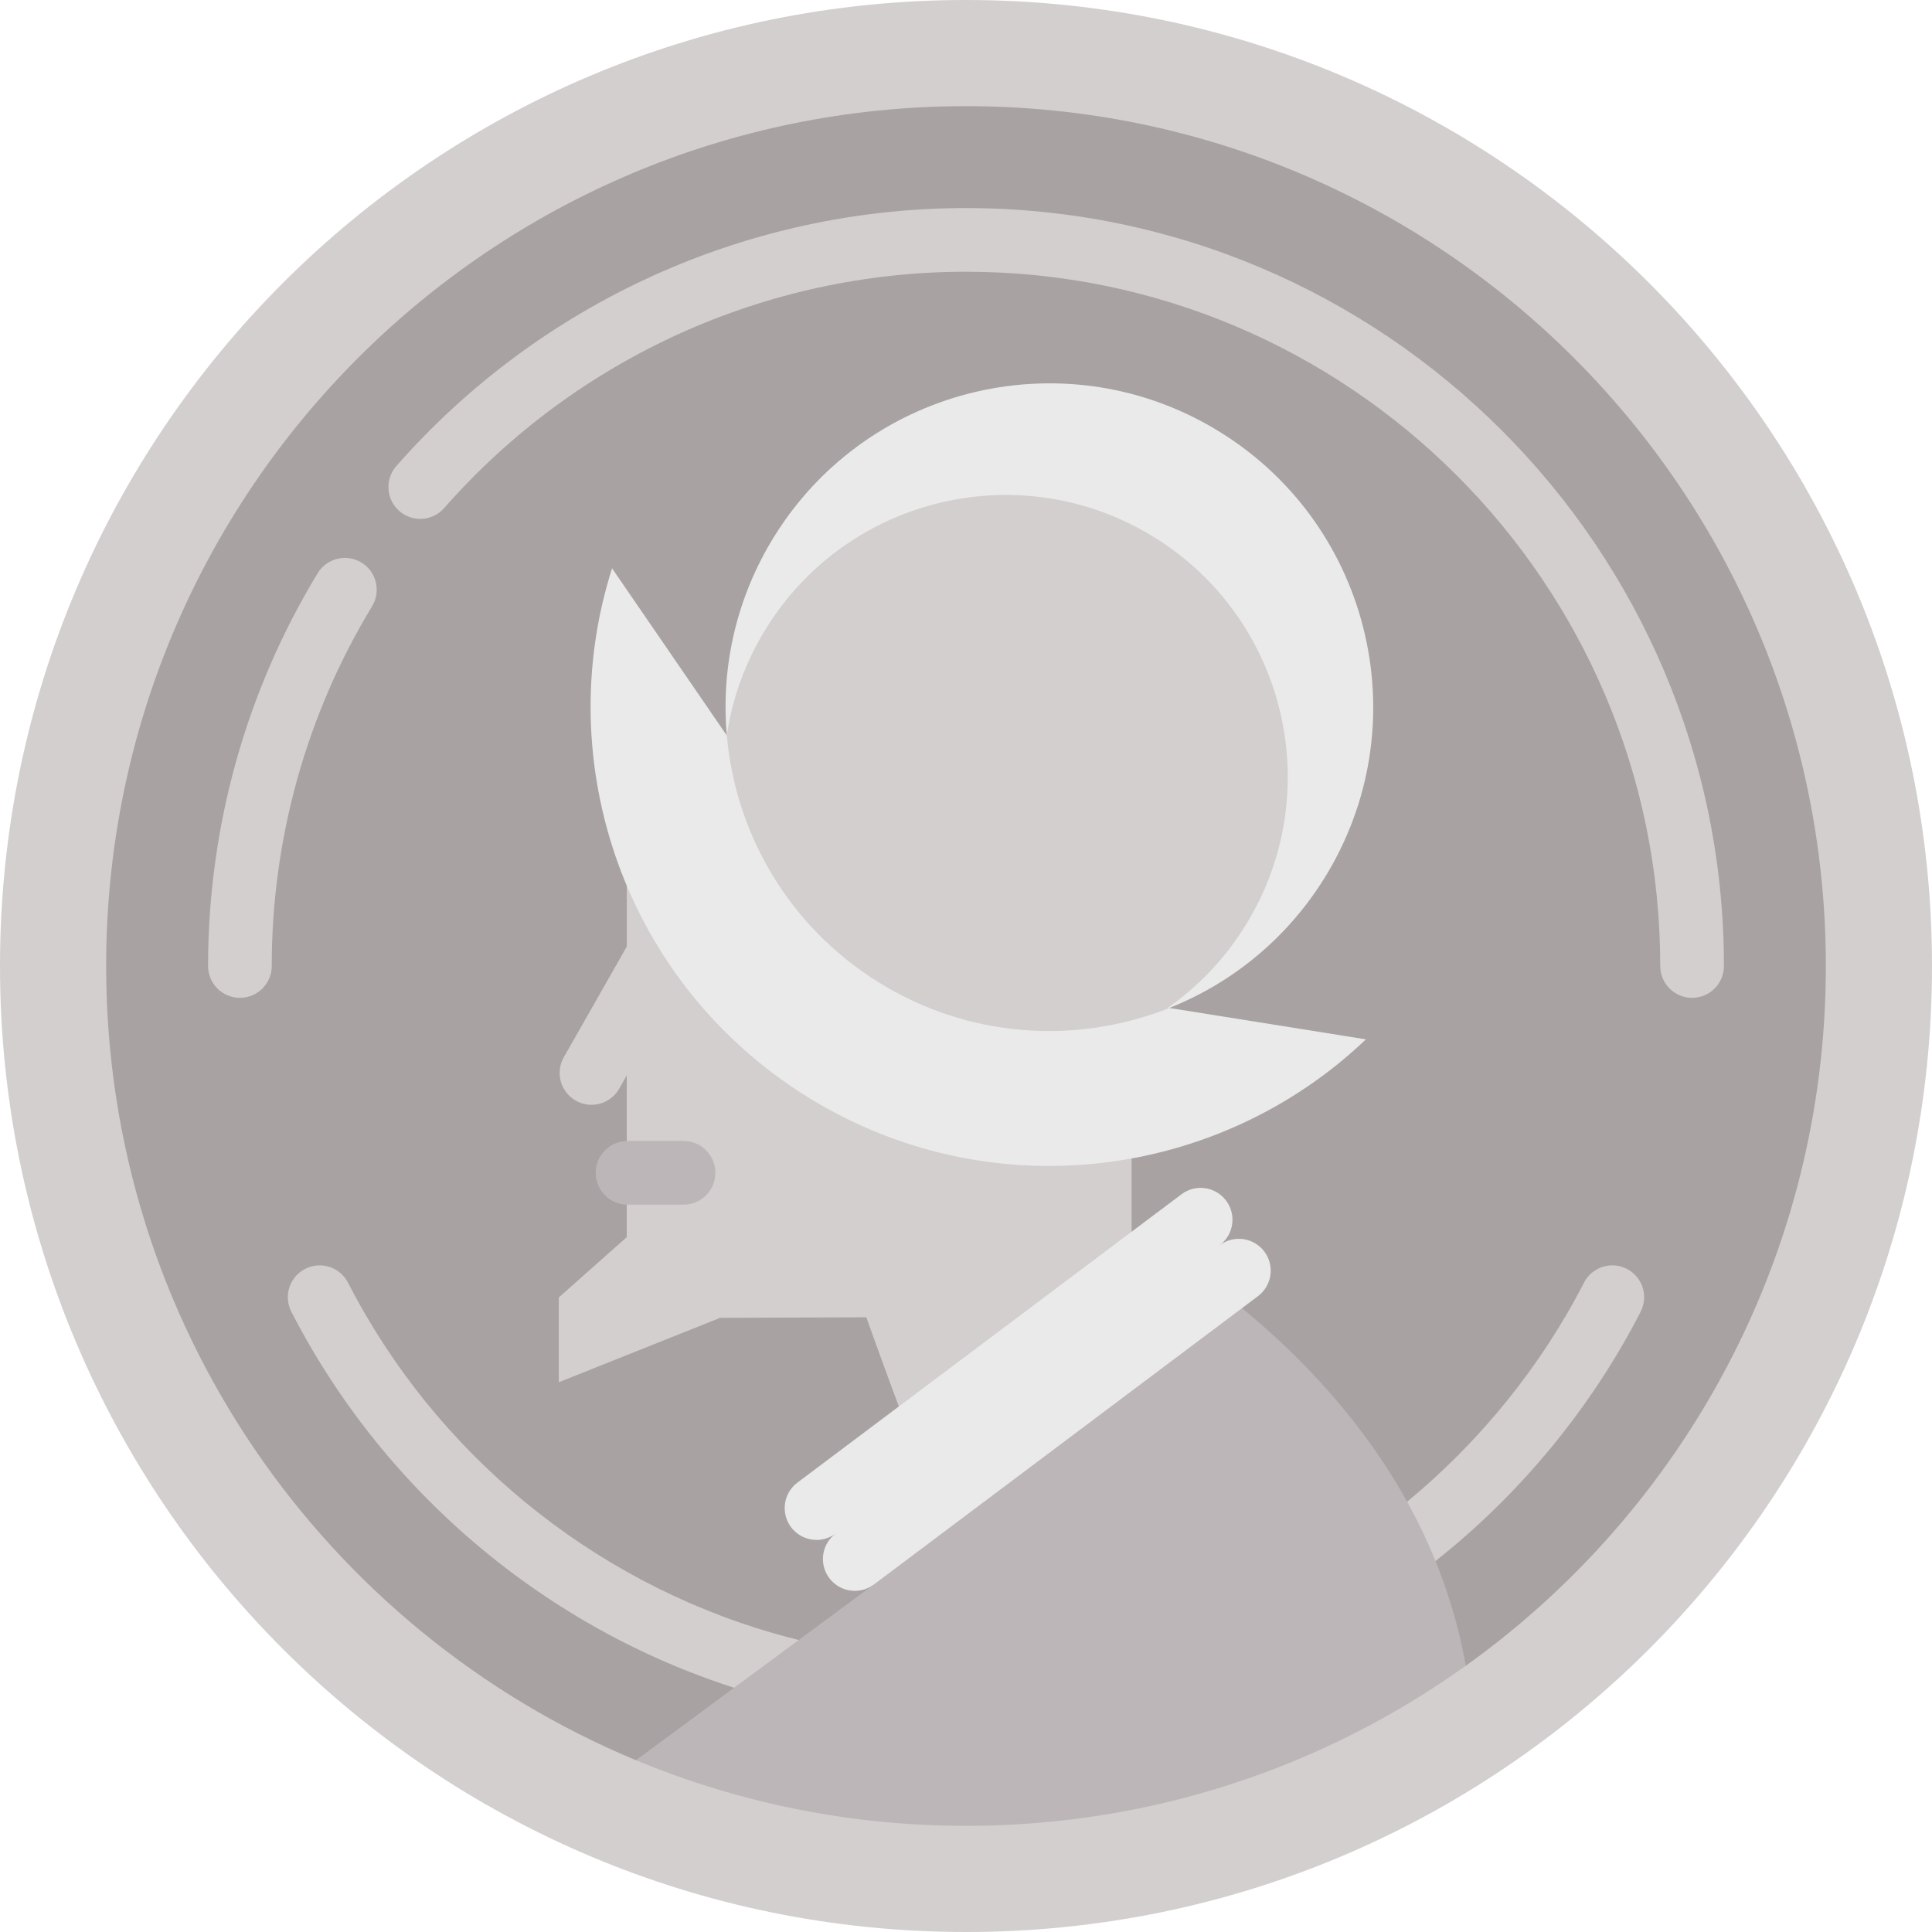
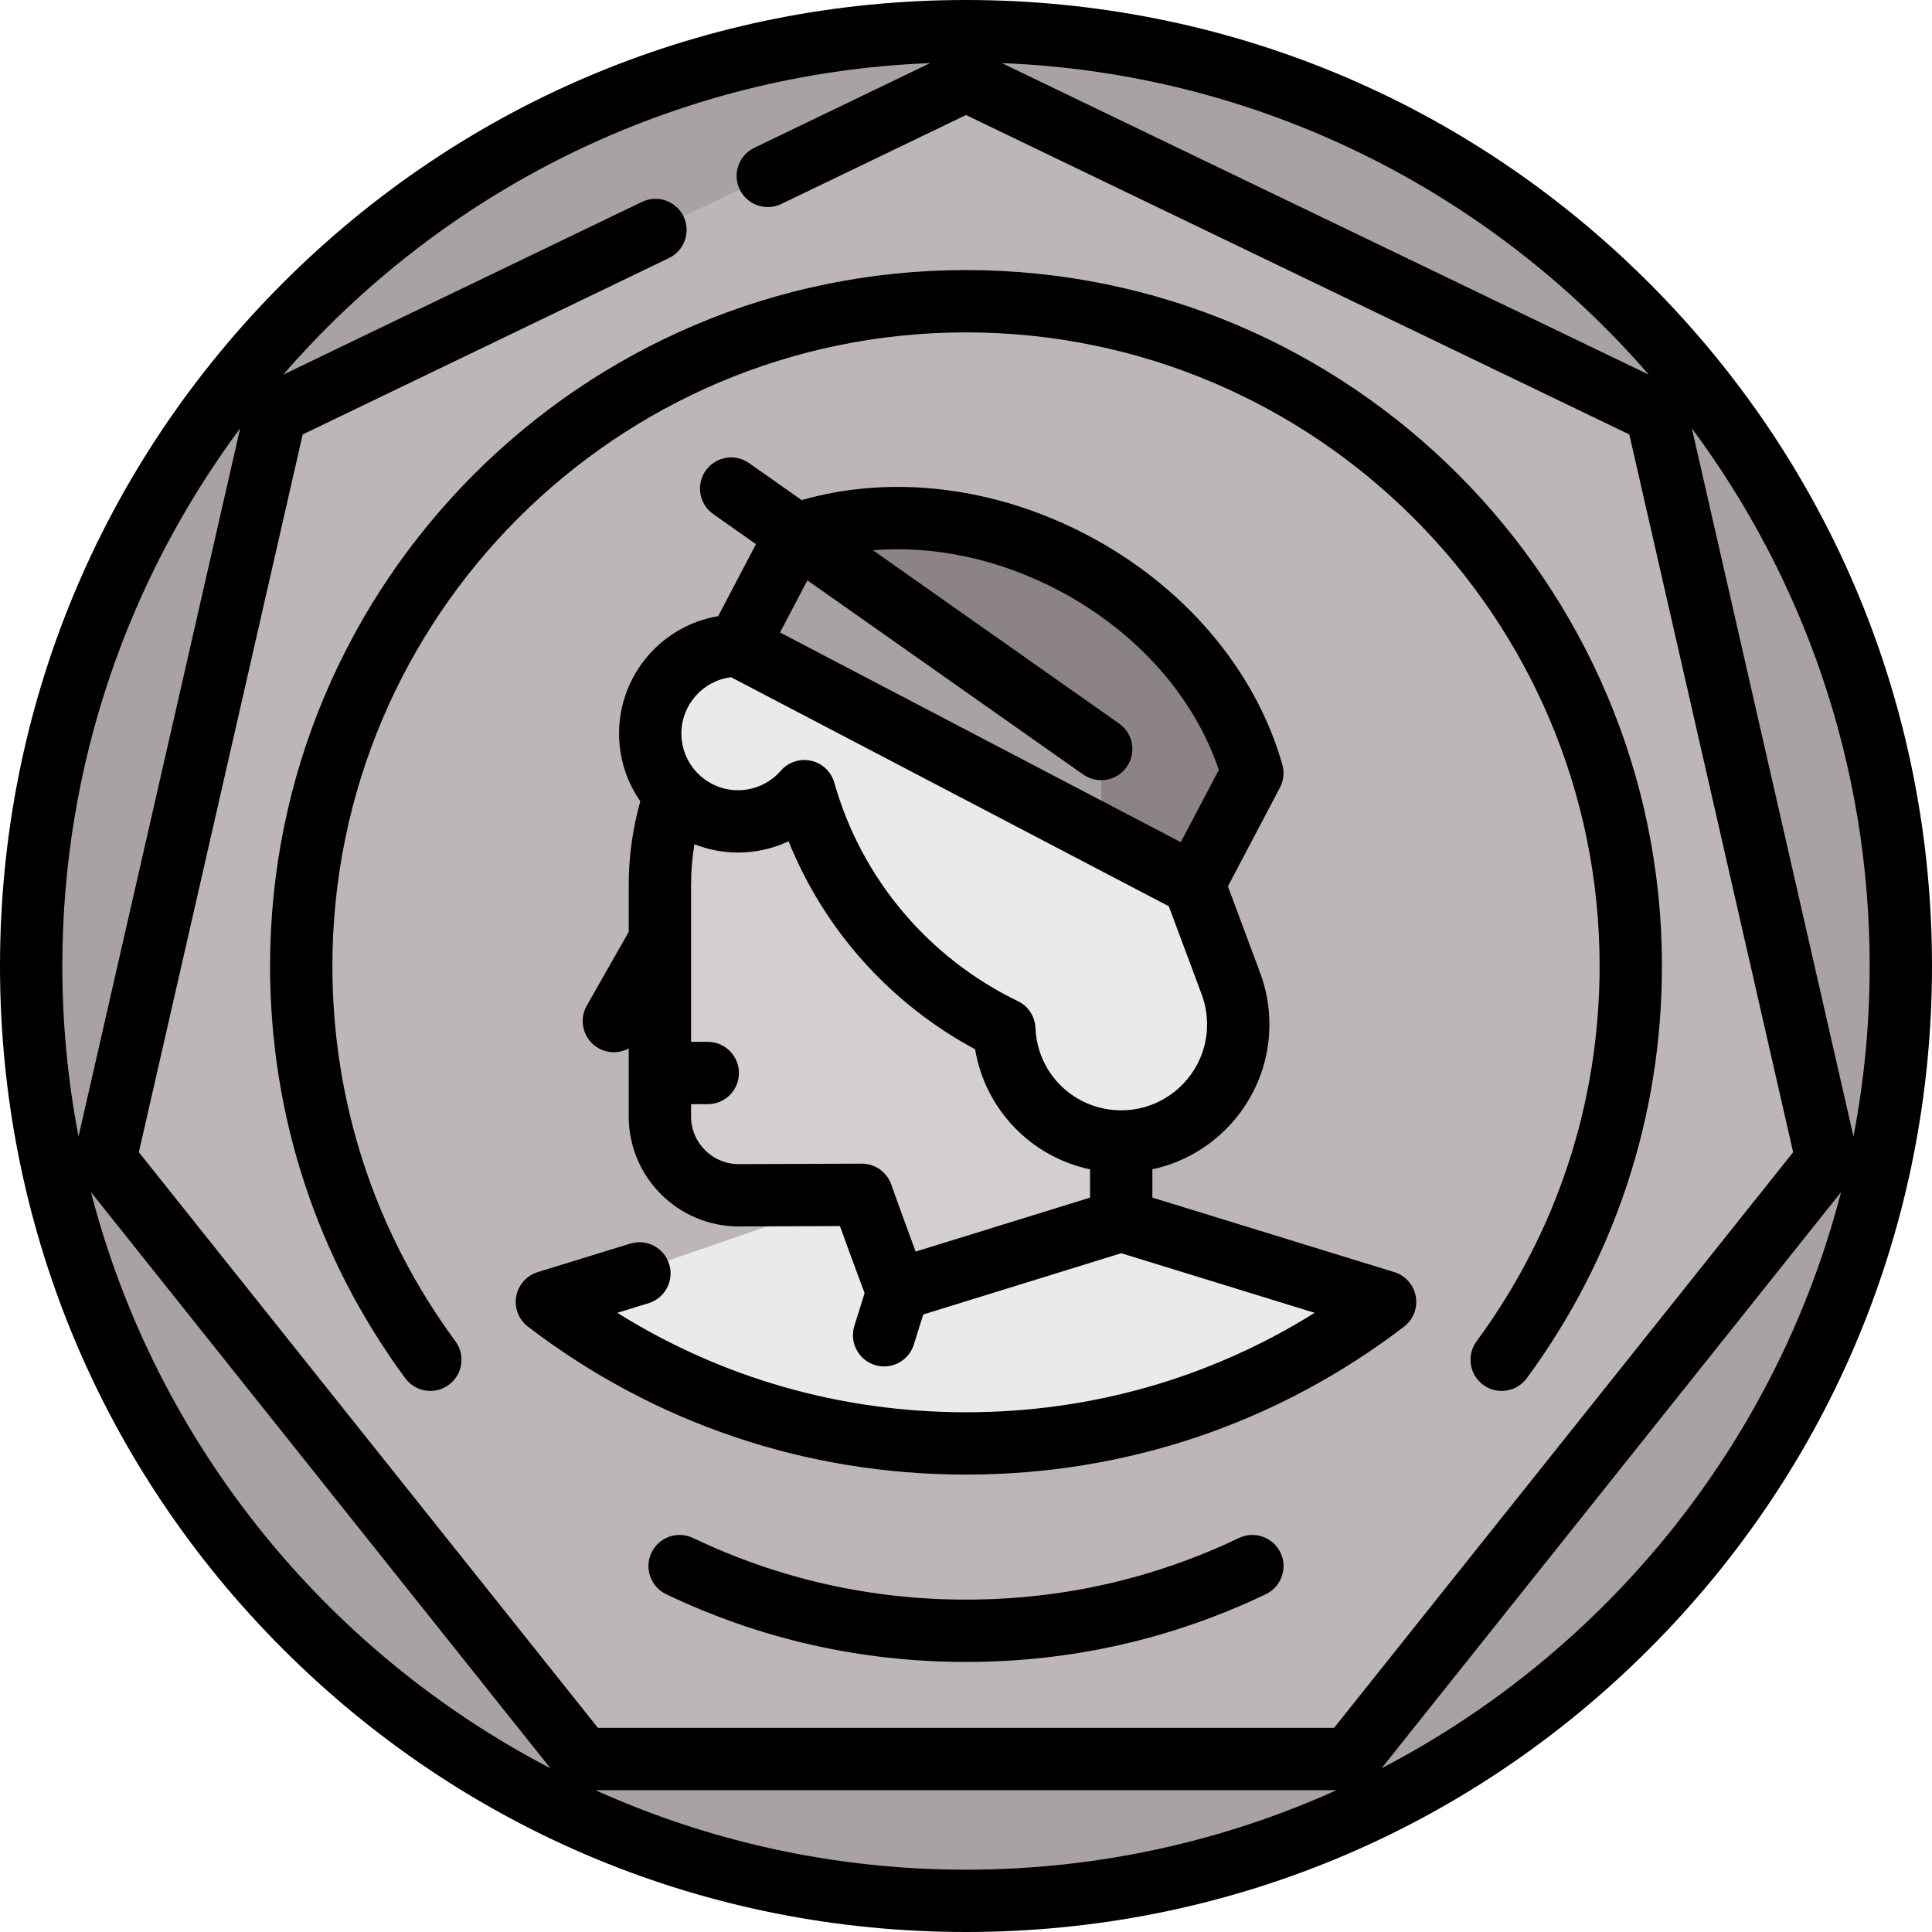
<svg xmlns="http://www.w3.org/2000/svg" height="800px" width="800px" version="1.1" id="Layer_1" viewBox="0 0 512 512" xml:space="preserve">
-   <circle style="fill:#D2CFCE;" cx="256" cy="256" r="256" />
-   <path style="fill:#A8A2A2;" d="M256,28.132C130.152,28.132,28.132,130.152,28.132,256c0,94.864,57.97,176.189,140.416,210.484  l219.902-25.041C446.219,400.107,483.868,332.45,483.868,256C483.868,130.152,381.849,28.132,256,28.132z" />
-   <g>
-     <path style="fill:#D2CFCE;" d="M63.578,264.44c-4.661,0-8.44-3.779-8.44-8.44c0-36.8,10.043-72.793,29.043-104.091   c2.418-3.983,7.61-5.253,11.594-2.835c3.985,2.418,5.253,7.609,2.835,11.594C81.213,189.325,72.018,222.29,72.018,256   C72.018,260.661,68.239,264.44,63.578,264.44z" />
-     <path style="fill:#D2CFCE;" d="M448.422,264.44c-4.661,0-8.44-3.779-8.44-8.44c0-101.448-82.534-183.982-183.982-183.982   c-52.925,0-103.328,22.825-138.284,62.624c-3.076,3.502-8.409,3.847-11.91,0.772c-3.502-3.077-3.847-8.409-0.772-11.91   C143.193,80.057,198.219,55.138,256,55.138c110.755,0,200.862,90.106,200.862,200.862   C456.862,260.661,453.083,264.44,448.422,264.44z" />
-     <path style="fill:#D2CFCE;" d="M431.136,336.264c-4.147-2.131-9.235-0.493-11.363,3.653c-11.375,22.154-27.535,42.084-46.81,58.001   c-31.815,26.267-72.578,42.065-116.962,42.065c-17.444,0-34.646-2.437-51.081-7.182c-48.485-13.997-89.564-47.837-112.694-92.882   c-2.129-4.148-7.216-5.784-11.363-3.653c-4.147,2.129-5.782,7.216-3.653,11.363c25.25,49.176,70.107,86.116,123.053,101.397   c17.94,5.177,36.695,7.836,55.737,7.836c46.891,0,90.136-16.082,124.353-43.114c22.534-17.788,41.357-40.652,54.435-66.121   C436.917,343.48,435.282,338.393,431.136,336.264z" />
-     <path style="fill:#D2CFCE;" d="M166.094,234.683v16.175l-16.677,29.313c-2.305,4.051-0.889,9.204,3.163,11.509   c1.317,0.749,2.75,1.105,4.166,1.105c2.935,0,5.788-1.534,7.344-4.268l2.005-3.525v42.855l-18.011,15.994v22.474l42.772-17.077   l38.727-0.137c0,0,4.705,13.276,10.98,29.971l59.321-37.593V230.91L166.094,234.683z" />
-   </g>
-   <path style="fill:#BCB6B8;" d="M181.144,319.243h-14.84c-4.661,0-8.44-3.779-8.44-8.44s3.779-8.44,8.44-8.44h14.84  c4.661,0,8.44,3.779,8.44,8.44S185.805,319.243,181.144,319.243z" />
-   <path style="fill:#EBEAEA;" d="M309.518,267.061l-116.912-72.156l-30.404-44.292c-16.445,51.662,3.38,109.841,51.476,139.893  c48.095,30.052,109.077,22.363,148.3-15.069L309.518,267.061z" />
-   <path style="fill:#BCB6B8;" d="M256,483.868c49.397,0,95.119-15.723,132.446-42.432c-8.764-49.259-43.254-86.587-82.332-111.384  l-74.525,89.85l-63.037,46.569C195.48,477.672,225.016,483.868,256,483.868z" />
-   <g>
-     <path style="fill:#EBEAEA;" d="M335.06,331.675c-2.799-3.728-8.088-4.482-11.815-1.683c3.728-2.799,4.481-8.088,1.683-11.815   c-2.799-3.728-8.088-4.482-11.815-1.683l-101.788,76.411c-3.728,2.799-4.481,8.088-1.683,11.815   c1.659,2.209,4.192,3.374,6.756,3.374c1.763,0,3.541-0.55,5.06-1.69c-3.728,2.799-4.481,8.088-1.683,11.815   c1.659,2.209,4.192,3.374,6.756,3.374c1.763,0,3.541-0.55,5.06-1.69l101.788-76.411   C337.105,340.693,337.858,335.403,335.06,331.675z" />
-     <path style="fill:#EBEAEA;" d="M323.562,114.643c-40.184-25.116-93.128-12.896-118.244,27.299   c-10.262,16.44-14.291,34.996-12.704,52.922l116.905,72.198l0.068,0.18c16.508-6.494,31.159-18.151,41.286-34.355   C375.977,192.692,363.756,139.748,323.562,114.643z" />
-   </g>
-   <path style="fill:#D2CFCE;" d="M306.131,142.539c35.007,21.864,45.652,67.967,23.777,102.963  c-5.469,8.755-12.446,15.979-20.39,21.56l0.068,0.18c-24.441,9.621-52.967,7.933-76.958-7.055  c-23.755-14.854-37.742-39.407-40.015-65.322c1.463-9.857,4.94-19.569,10.555-28.548  C225.032,131.308,271.135,120.663,306.131,142.539z" />
+   <circle style="fill:#A8A2A2;" cx="256" cy="256" r="250.495" />
+   <polygon style="fill:#BCB6B8;" points="73.049,109.42 27.863,307.391 154.469,466.15 357.53,466.15 484.137,307.391 438.951,109.42   256,21.316 " />
+   <path style="fill:#EBEAEA;" d="M367.069,345.021l-91.513-31.459H236.44l-87.483,30.214c25.367,29.116,65.394,38.747,107.043,38.747  C297.648,382.522,341.703,374.137,367.069,345.021z" />
+   <path style="fill:#D2CFCE;" d="M178.875,210.586c-2.59,7.52-3.997,15.591-3.997,23.991v0.943l-13.871,24.382  c-2.256,3.964-0.87,9.006,3.094,11.262c1.289,0.733,2.692,1.081,4.076,1.081c2.595,0,5.116-1.237,6.701-3.446v27.088  c0,11.529,9.346,20.874,20.874,20.874l32.646-0.116c0,0,4.389,11.031,9.68,25.103l59.056-18.277V210.586H178.875z" />
+   <path style="fill:#EBEAEA;" d="M326.198,260.65c0.01-0.003-25.084-67.268-25.084-67.268l-105.56-22.286  c-12.856,0-23.236,10.444-23.236,23.301s10.423,23.278,23.279,23.278c7.011,0,13.293-3.103,17.561-8.006  c8.002,28.369,27.792,50.895,52.995,63.077c0.662,16.544,14.275,29.755,30.982,29.755c17.129,0,31.015-13.886,31.015-31.014  C328.149,267.676,327.456,264.025,326.198,260.65z" />
+   <path style="fill:#8C8484;" d="M331.886,204.877l-15.503,29.443l-24.565-12.85v-22.968l-80.786-56.871  c21.713-7.409,48.524-5.461,73.1,7.399C308.708,161.891,325.599,182.812,331.886,204.877z" />
+   <polygon style="fill:#A8A2A2;" points="211.032,144.516 195.551,171.096 291.818,221.47 291.818,198.502 " />
+   <path d="M437.019,74.981C388.666,26.628,324.38,0,256,0S123.334,26.628,74.981,74.981C26.63,123.333,0,187.62,0,256  c0,68.381,26.63,132.667,74.981,181.019C123.334,485.372,187.62,512,256,512s132.666-26.628,181.019-74.981  C485.371,388.667,512,324.381,512,256C512,187.62,485.371,123.333,437.019,74.981z M491.191,301.182L448.353,113.5  c29.596,39.848,47.13,89.163,47.13,142.5C495.484,271.444,493.996,286.544,491.191,301.182z M436.953,99.293L265.492,16.722  C333.849,19.4,394.944,50.85,436.953,99.293z M246.508,16.722l-46.622,22.452c-4.109,1.979-5.837,6.914-3.857,11.023  c1.98,4.11,6.916,5.836,11.023,3.857L256,30.481l175.786,84.655l43.417,190.215L353.554,457.892H158.446L36.798,305.351  l43.416-190.215l97.072-46.748c4.109-1.979,5.837-6.914,3.857-11.023c-1.979-4.109-6.911-5.837-11.023-3.857L75.047,99.293  C117.056,50.85,178.151,19.4,246.508,16.722z M63.648,113.5L20.809,301.182c-2.806-14.638-4.293-29.738-4.293-45.182  C16.516,202.663,34.051,153.348,63.648,113.5z M24.109,315.929L145.87,468.613C86.282,437.621,41.277,382.319,24.109,315.929z   M157.792,474.408h196.418c-29.983,13.536-63.231,21.076-98.209,21.076S187.774,487.944,157.792,474.408z M366.13,468.613  l121.761-152.684C470.723,382.319,425.718,437.621,366.13,468.613z M369.501,337.128l-64.109-19.753v-7.496  c17.702-3.804,31.014-19.569,31.014-38.391c0-4.712-0.831-9.329-2.472-13.725l-0.041,0.015c-0.106-0.369-0.231-0.75-0.378-1.143  l-8.106-21.737l13.788-26.176c0.99-1.881,1.218-4.07,0.635-6.113c-7.191-25.216-26.098-47.413-51.872-60.9  c-24.37-12.753-51.635-16.015-75.511-9.175l-13.934-9.808c-3.729-2.626-8.882-1.729-11.506,2c-2.626,3.729-1.73,8.881,1.998,11.506  l11.332,7.977l-10.011,19.073c-14.887,2.502-26.27,15.499-26.27,31.116c0,6.668,2.087,12.855,5.631,17.954  c-2.029,7.205-3.071,14.659-3.071,22.226v12.387l-11.119,19.544c-2.256,3.965-0.87,9.006,3.095,11.262  c1.288,0.733,2.691,1.081,4.075,1.081c1.38,0,2.737-0.355,3.948-1.012v18.046c0,16.064,13.069,29.132,29.161,29.132l26.814-0.095  c1.532,4.24,3.845,10.584,6.536,17.777l-2.714,8.694c-1.359,4.354,1.068,8.985,5.422,10.344c0.819,0.255,1.648,0.378,2.463,0.378  c3.517,0,6.777-2.265,7.88-5.799l2.486-7.962l52.471-16.24l51.265,15.796c-27.658,17.29-59.289,26.354-92.404,26.354  c-33.119,0-64.747-9.064-92.403-26.356l8.292-2.555c4.359-1.342,6.804-5.965,5.461-10.323c-1.343-4.358-5.968-6.804-10.324-5.46  c-12.71,3.915-23.391,7.204-24.409,7.516c-1.654,0.481-3.171,1.481-4.286,2.961c-2.73,3.626-2.023,8.776,1.583,11.53  c33.579,25.647,73.72,39.204,116.084,39.204c42.359,0,82.5-13.554,116.082-39.196c2.458-1.876,3.661-4.97,3.118-8.015  C374.656,340.525,372.457,338.039,369.501,337.128z M287.068,205.255c1.446,1.017,3.104,1.506,4.747,1.506  c2.596,0,5.153-1.221,6.761-3.506c2.626-3.729,1.73-8.881-1.998-11.505l-65.243-45.925c16.054-1.328,33.169,2.249,48.971,10.517  c20.703,10.833,36.1,28.094,42.689,47.708l-10.079,19.136l-106.203-55.573l7.253-13.817L287.068,205.255z M193.753,179.474  l115.996,60.697c2.498,6.695,8.39,22.493,8.686,23.294c0.009,0.023,0.018,0.047,0.026,0.072c0.948,2.542,1.429,5.217,1.429,7.951  c0,12.546-10.207,22.754-22.75,22.756c-0.002,0-0.003,0-0.005,0c-0.002,0-0.003,0-0.006,0c-12.255-0.003-22.235-9.59-22.725-21.828  c-0.121-3.047-1.913-5.778-4.658-7.105c-23.779-11.494-41.507-32.592-48.64-57.884c-0.824-2.92-3.182-5.153-6.141-5.816  c-2.96-0.663-6.045,0.348-8.037,2.636c-2.861,3.286-6.991,5.171-11.332,5.171c-8.282,0-15.021-6.739-15.021-15.021  C180.576,186.716,186.342,180.372,193.753,179.474z M228.37,308.386l-32.617,0.116c-6.957,0-12.616-5.66-12.616-12.616v-3.268h4.43  c4.562,0,8.258-3.697,8.258-8.258s-3.696-8.258-8.258-8.258h-4.43v-41.524c0-3.659,0.299-7.284,0.895-10.85  c3.584,1.419,7.483,2.207,11.566,2.207c4.68,0,9.24-1.041,13.382-2.984c9.458,23.473,26.936,43.033,49.435,55.118  c2.668,15.966,14.84,28.506,30.461,31.821v7.494l-46.221,14.304c-3.795-10.253-6.441-17.71-6.473-17.801  c-1.169-3.298-4.288-5.5-7.784-5.5C228.389,308.386,228.38,308.386,228.37,308.386z M256,71.57  c101.694,0,184.43,82.735,184.43,184.43c0,39.641-12.387,77.419-35.823,109.247c-1.619,2.199-4.12,3.363-6.656,3.363  c-1.701,0-3.417-0.523-4.89-1.609c-3.672-2.704-4.457-7.874-1.753-11.546c21.331-28.973,32.606-63.363,32.606-99.455  c0-92.588-75.326-167.914-167.914-167.914S88.086,163.412,88.086,256c0,36.092,11.275,70.482,32.605,99.452  c2.704,3.672,1.919,8.842-1.753,11.546c-3.673,2.704-8.844,1.918-11.546-1.754C83.957,333.418,71.57,295.641,71.57,256  C71.57,154.305,154.306,71.57,256,71.57z M339.343,411.471c1.967,4.115,0.226,9.045-3.889,11.012  c-24.91,11.909-51.642,17.948-79.454,17.948c-27.814,0-54.547-6.038-79.458-17.949c-4.114-1.968-5.854-6.898-3.888-11.013  c1.969-4.115,6.899-5.856,11.013-3.888c22.668,10.838,47.004,16.333,72.333,16.333c25.327,0,49.663-5.494,72.331-16.332  C332.442,405.616,337.375,407.356,339.343,411.471z" />
</svg>
